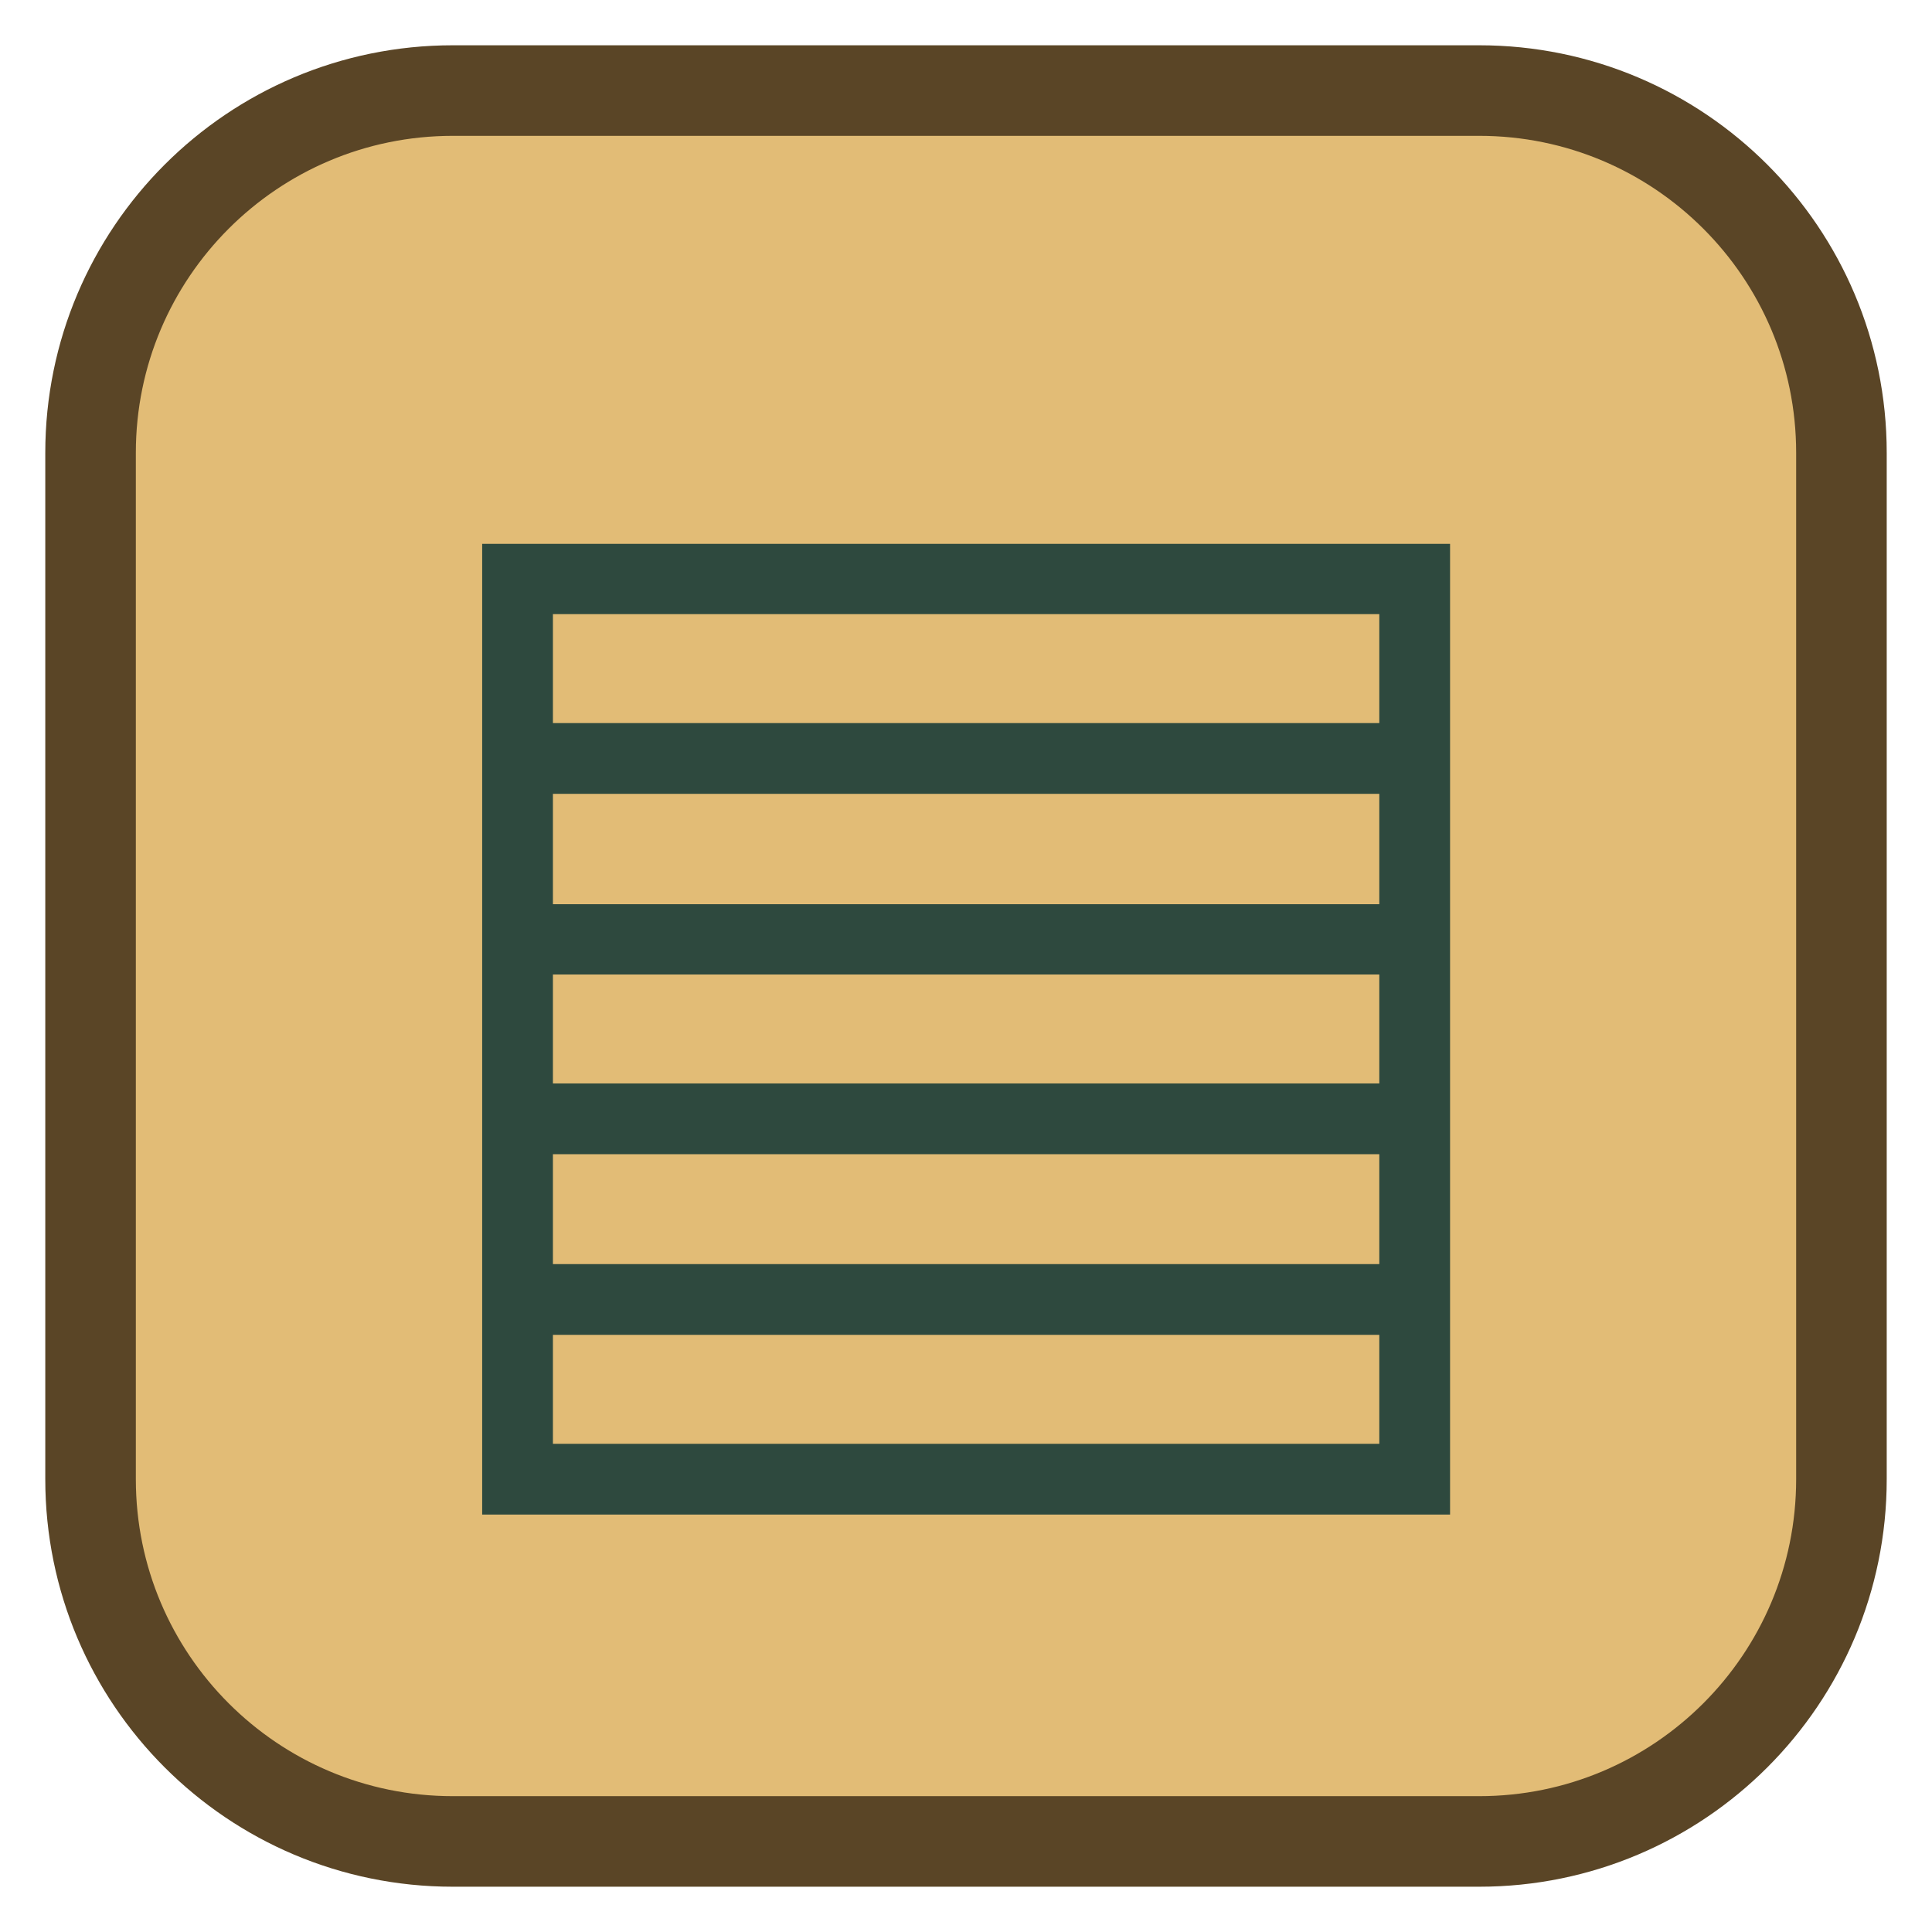
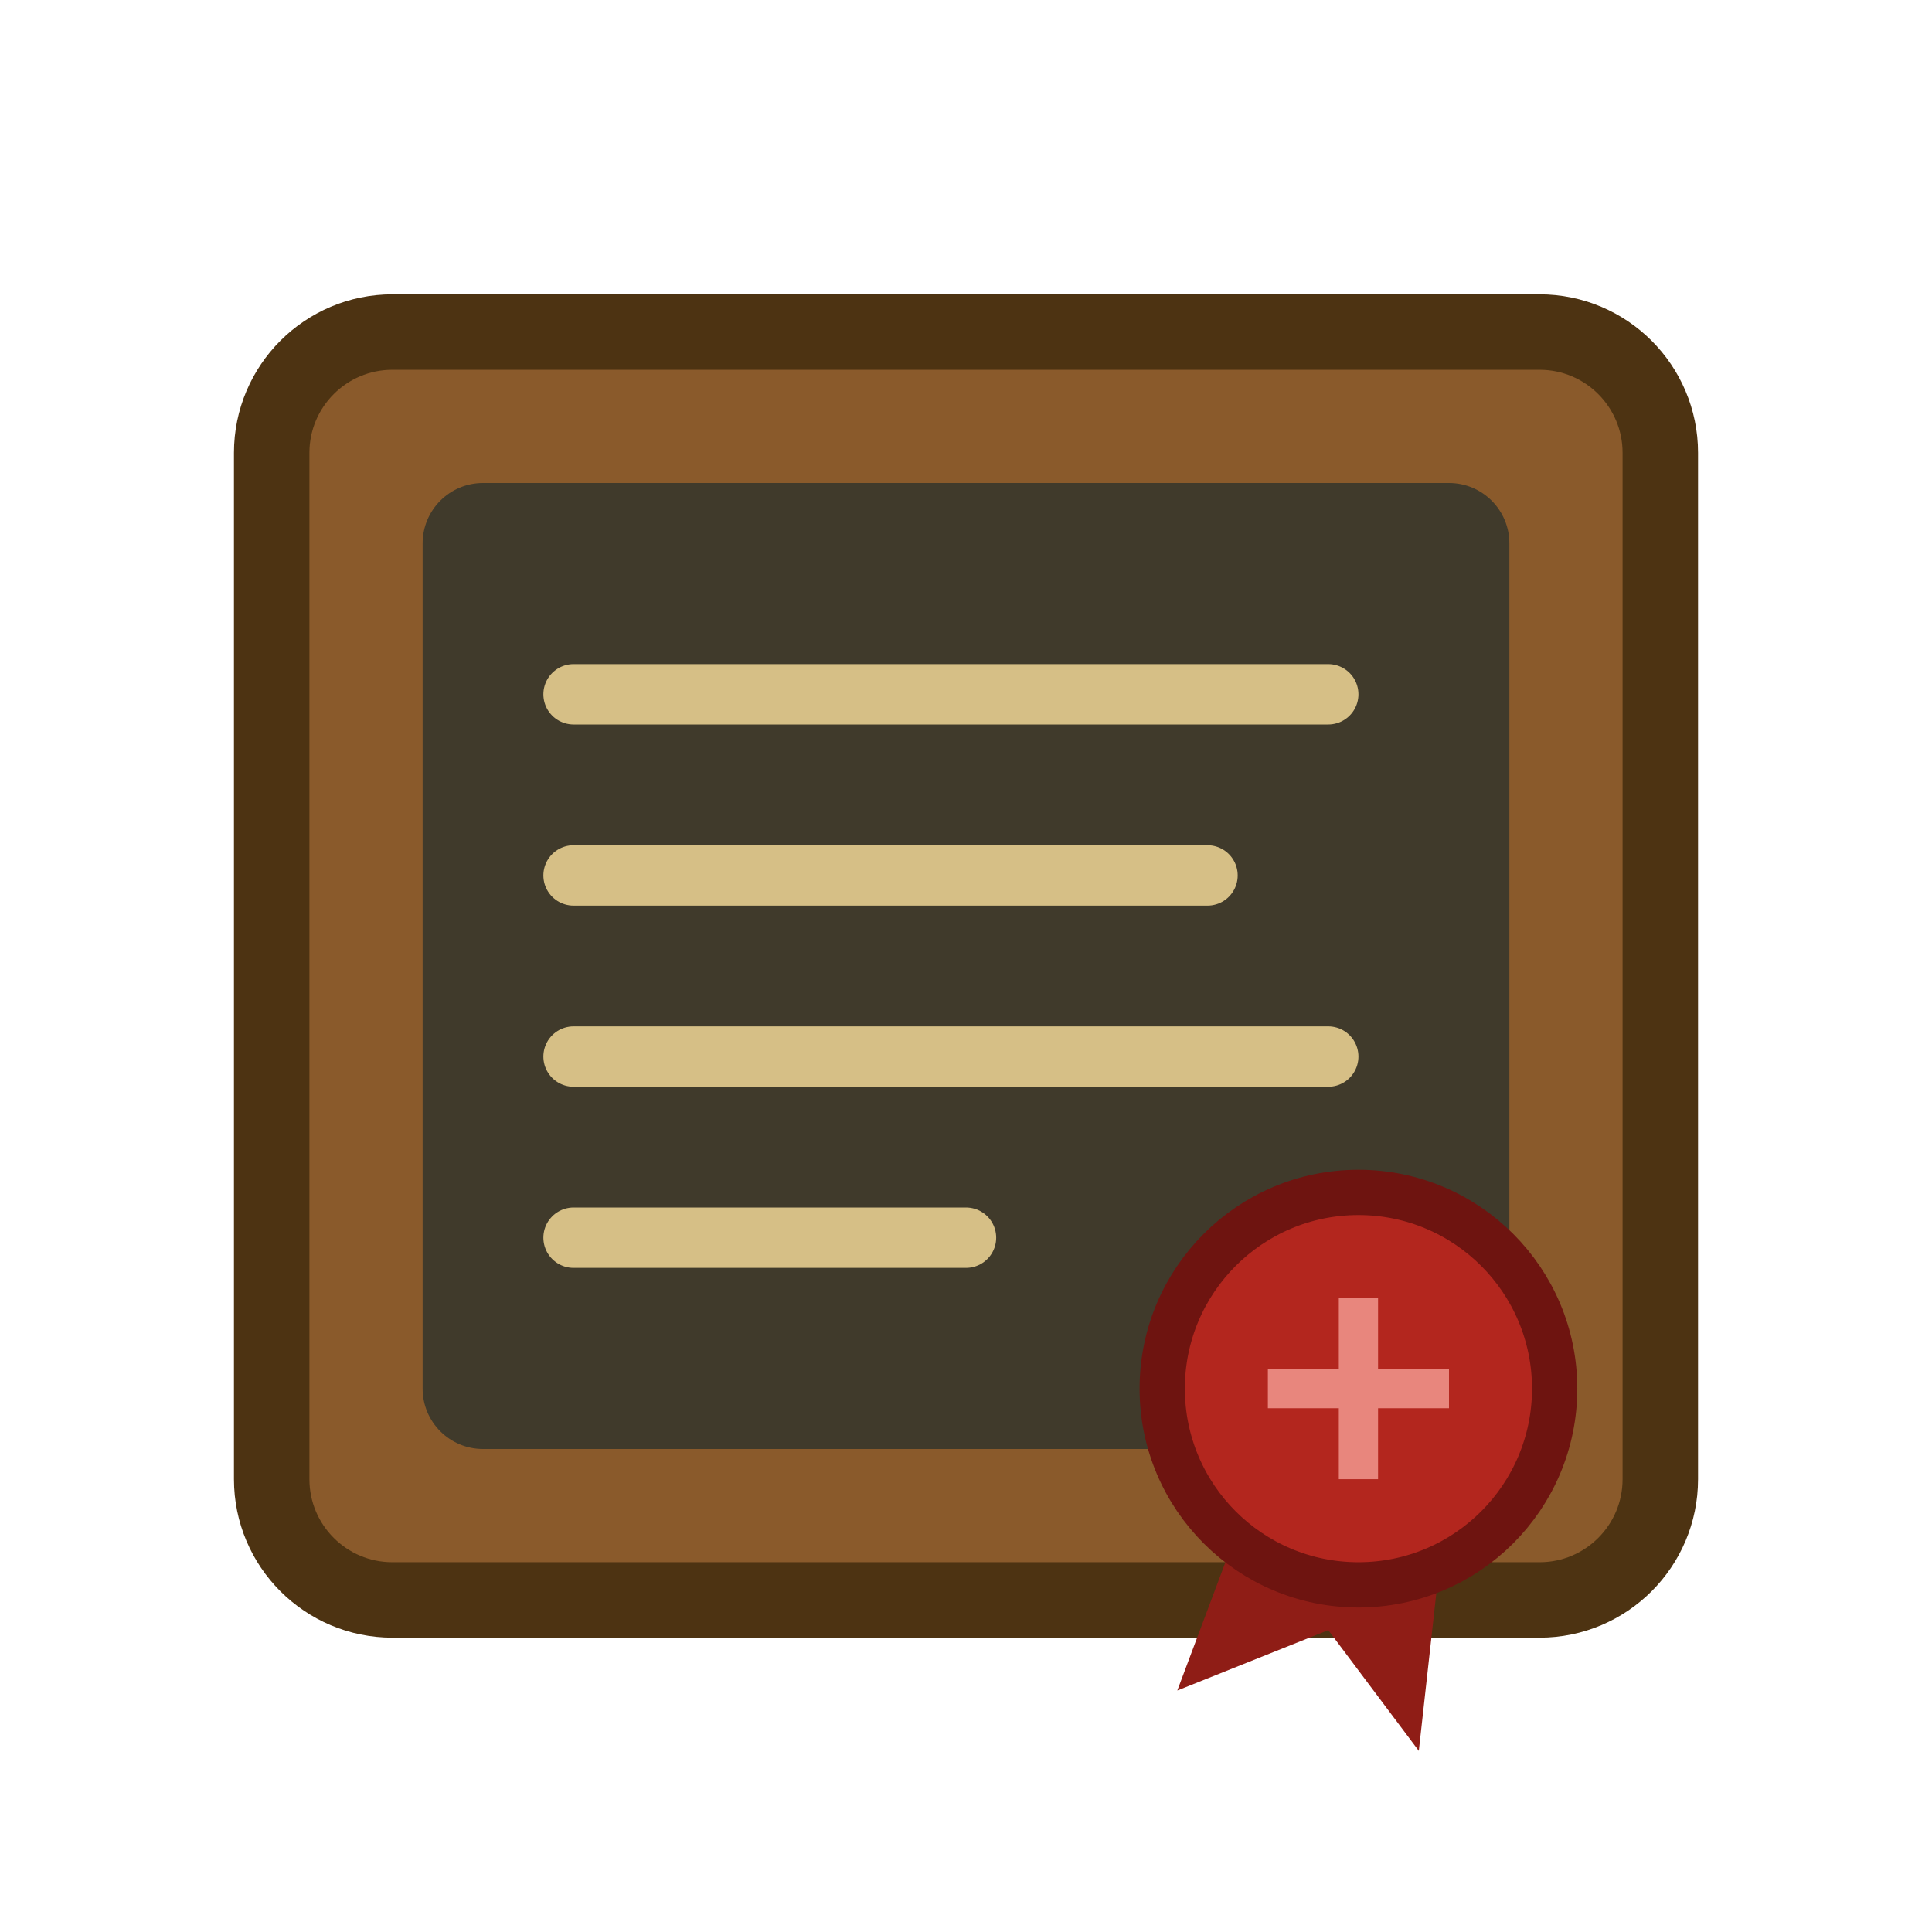
<svg xmlns="http://www.w3.org/2000/svg" viewBox="0 0 64 64">
-   <rect x="3" y="3" width="58" height="58" rx="12" fill="#e2bc76" stroke="#5a4526" stroke-width="3" />
-   <text x="32" y="45" text-anchor="middle" fill="#2e493e" font-size="42">▤</text>
+   <rect x="9" y="11" width="46" height="42" rx="4" fill="#8a5a2b" stroke="#4d3312" stroke-width="2.5" />
+   <rect x="14" y="16" width="36" height="32" rx="2" fill="#403a2b" />
+   <path d="M19 23h25M19 29h21M19 35h25M19 41h13" stroke="#d6bf86" stroke-width="2" stroke-linecap="round" />
+   <path d="M42 48l-3 8 5-2 3 4 1-9z" fill="#8f1d16" />
+   <circle cx="45" cy="46" r="6.5" fill="#b3261e" stroke="#6e1410" stroke-width="1.5" />
+   <path d="M42 46h6M45 43v6" stroke="#e8867d" stroke-width="1.3" />
</svg>
